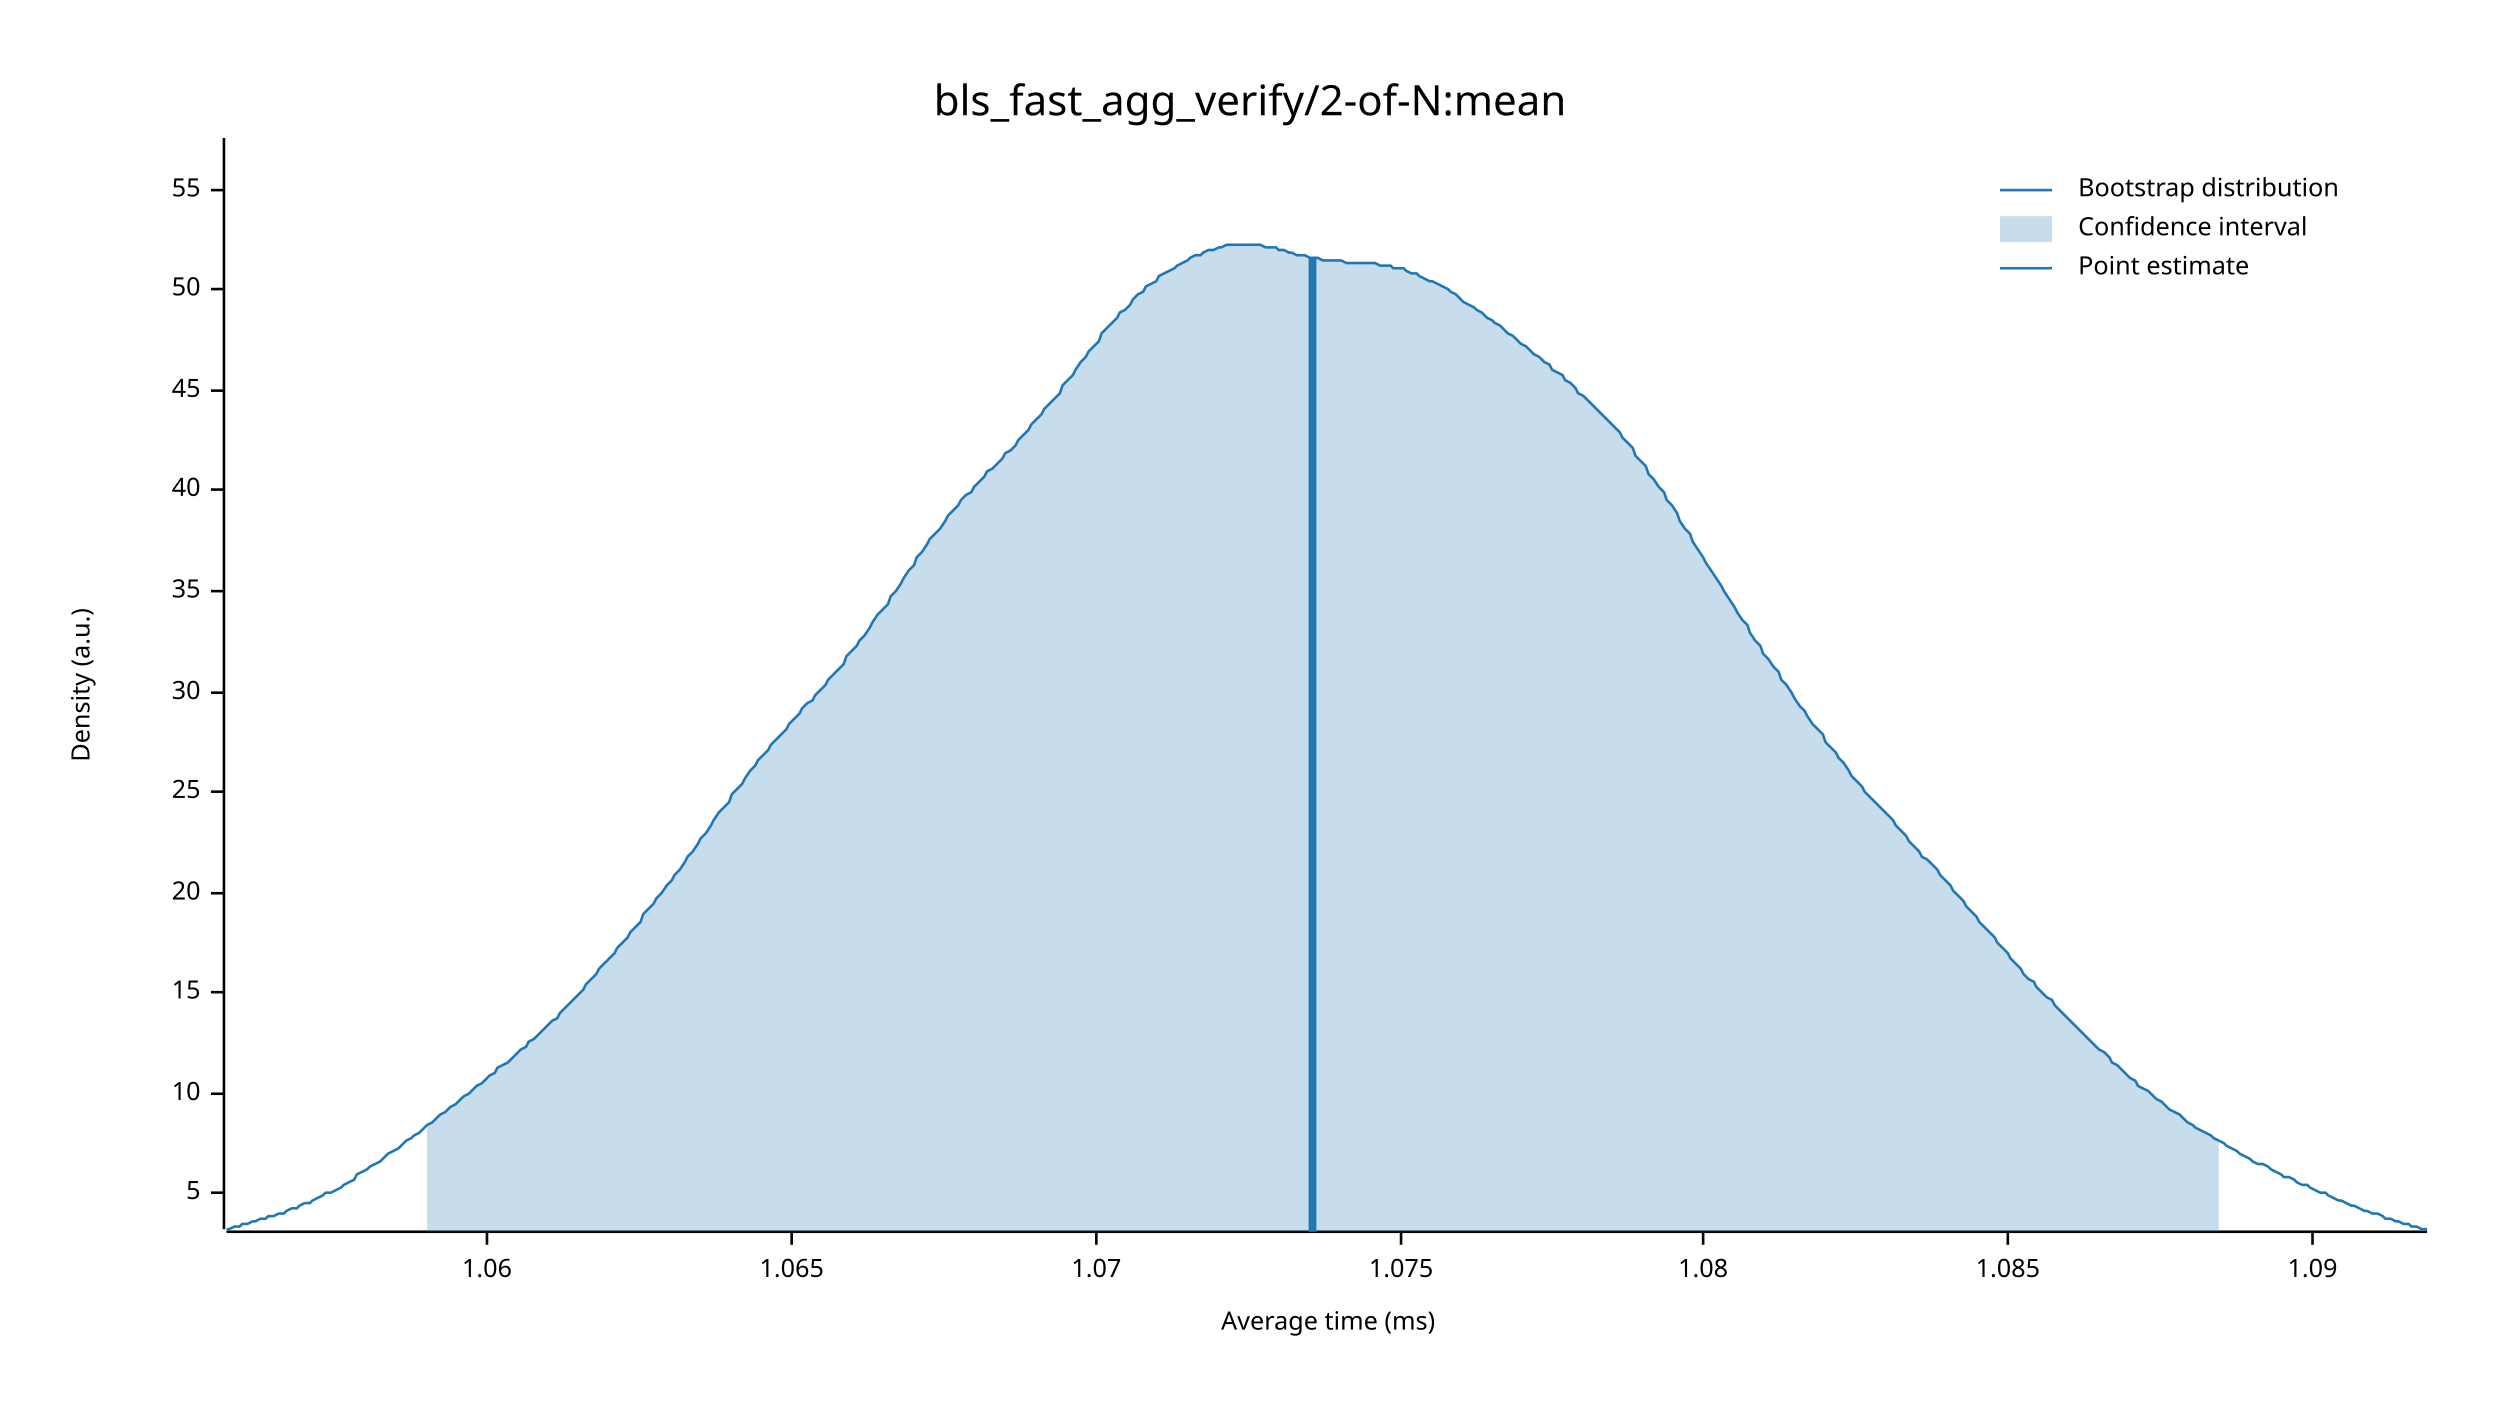
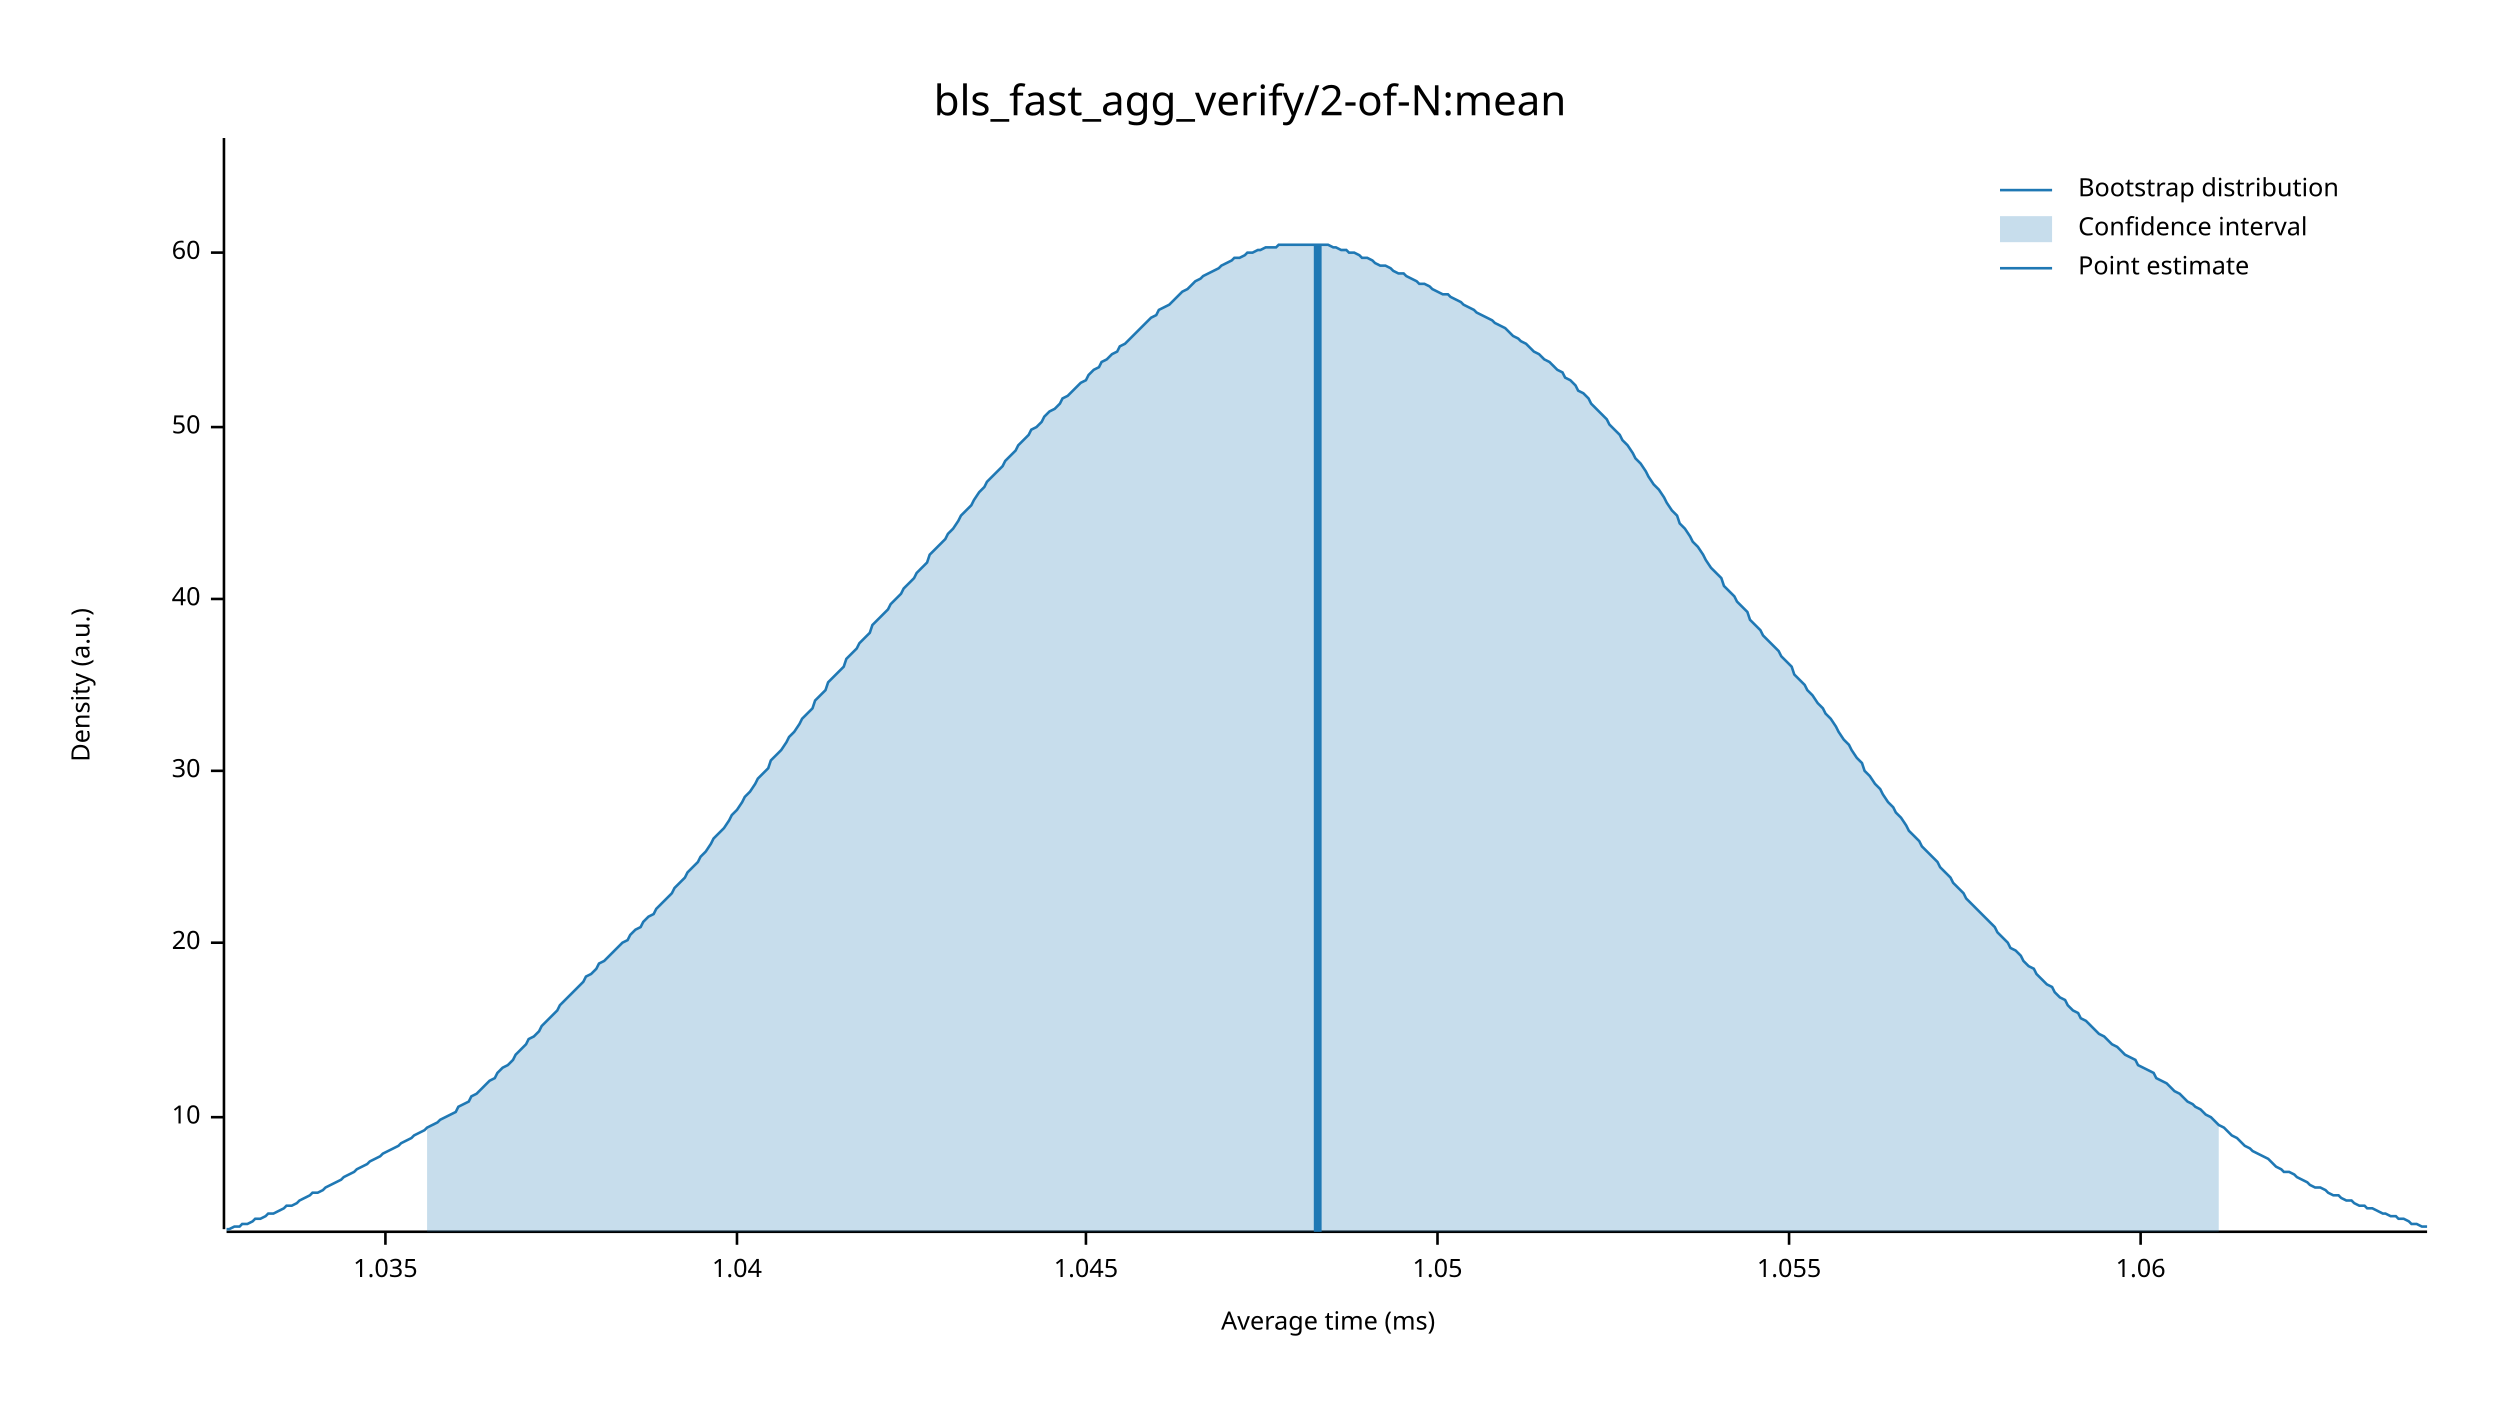
<svg xmlns="http://www.w3.org/2000/svg" width="960" height="540" viewBox="0 0 960 540">
  <text x="480" y="32" dy="0.76em" text-anchor="middle" font-family="sans-serif" font-size="16.129" opacity="1" fill="#000000">
bls_fast_agg_verify/2-of-N:mean
</text>
  <text x="27" y="263" dy="0.76em" text-anchor="middle" font-family="sans-serif" font-size="9.677" opacity="1" fill="#000000" transform="rotate(270, 27, 263)">
Density (a.u.)
</text>
  <text x="510" y="513" dy="-0.5ex" text-anchor="middle" font-family="sans-serif" font-size="9.677" opacity="1" fill="#000000">
Average time (ms)
</text>
  <polyline fill="none" opacity="1" stroke="#000000" stroke-width="1" points="86,53 86,472 " />
-   <text x="77" y="458" dy="0.5ex" text-anchor="end" font-family="sans-serif" font-size="9.677" opacity="1" fill="#000000">
- 5
- </text>
-   <polyline fill="none" opacity="1" stroke="#000000" stroke-width="1" points="81,458 86,458 " />
-   <text x="77" y="420" dy="0.5ex" text-anchor="end" font-family="sans-serif" font-size="9.677" opacity="1" fill="#000000">
+   <text x="77" y="429" dy="0.5ex" text-anchor="end" font-family="sans-serif" font-size="9.677" opacity="1" fill="#000000">
10
</text>
-   <polyline fill="none" opacity="1" stroke="#000000" stroke-width="1" points="81,420 86,420 " />
-   <text x="77" y="381" dy="0.5ex" text-anchor="end" font-family="sans-serif" font-size="9.677" opacity="1" fill="#000000">
- 15
- </text>
-   <polyline fill="none" opacity="1" stroke="#000000" stroke-width="1" points="81,381 86,381 " />
-   <text x="77" y="343" dy="0.5ex" text-anchor="end" font-family="sans-serif" font-size="9.677" opacity="1" fill="#000000">
+   <polyline fill="none" opacity="1" stroke="#000000" stroke-width="1" points="81,429 86,429 " />
+   <text x="77" y="362" dy="0.5ex" text-anchor="end" font-family="sans-serif" font-size="9.677" opacity="1" fill="#000000">
20
</text>
-   <polyline fill="none" opacity="1" stroke="#000000" stroke-width="1" points="81,343 86,343 " />
-   <text x="77" y="304" dy="0.5ex" text-anchor="end" font-family="sans-serif" font-size="9.677" opacity="1" fill="#000000">
- 25
- </text>
-   <polyline fill="none" opacity="1" stroke="#000000" stroke-width="1" points="81,304 86,304 " />
-   <text x="77" y="266" dy="0.5ex" text-anchor="end" font-family="sans-serif" font-size="9.677" opacity="1" fill="#000000">
+   <polyline fill="none" opacity="1" stroke="#000000" stroke-width="1" points="81,362 86,362 " />
+   <text x="77" y="296" dy="0.5ex" text-anchor="end" font-family="sans-serif" font-size="9.677" opacity="1" fill="#000000">
30
</text>
-   <polyline fill="none" opacity="1" stroke="#000000" stroke-width="1" points="81,266 86,266 " />
-   <text x="77" y="227" dy="0.5ex" text-anchor="end" font-family="sans-serif" font-size="9.677" opacity="1" fill="#000000">
- 35
- </text>
-   <polyline fill="none" opacity="1" stroke="#000000" stroke-width="1" points="81,227 86,227 " />
-   <text x="77" y="188" dy="0.5ex" text-anchor="end" font-family="sans-serif" font-size="9.677" opacity="1" fill="#000000">
+   <polyline fill="none" opacity="1" stroke="#000000" stroke-width="1" points="81,296 86,296 " />
+   <text x="77" y="230" dy="0.5ex" text-anchor="end" font-family="sans-serif" font-size="9.677" opacity="1" fill="#000000">
40
</text>
-   <polyline fill="none" opacity="1" stroke="#000000" stroke-width="1" points="81,188 86,188 " />
-   <text x="77" y="150" dy="0.5ex" text-anchor="end" font-family="sans-serif" font-size="9.677" opacity="1" fill="#000000">
- 45
- </text>
-   <polyline fill="none" opacity="1" stroke="#000000" stroke-width="1" points="81,150 86,150 " />
-   <text x="77" y="111" dy="0.5ex" text-anchor="end" font-family="sans-serif" font-size="9.677" opacity="1" fill="#000000">
+   <polyline fill="none" opacity="1" stroke="#000000" stroke-width="1" points="81,230 86,230 " />
+   <text x="77" y="164" dy="0.5ex" text-anchor="end" font-family="sans-serif" font-size="9.677" opacity="1" fill="#000000">
50
</text>
-   <polyline fill="none" opacity="1" stroke="#000000" stroke-width="1" points="81,111 86,111 " />
-   <text x="77" y="73" dy="0.5ex" text-anchor="end" font-family="sans-serif" font-size="9.677" opacity="1" fill="#000000">
- 55
+   <polyline fill="none" opacity="1" stroke="#000000" stroke-width="1" points="81,164 86,164 " />
+   <text x="77" y="97" dy="0.5ex" text-anchor="end" font-family="sans-serif" font-size="9.677" opacity="1" fill="#000000">
+ 60
</text>
-   <polyline fill="none" opacity="1" stroke="#000000" stroke-width="1" points="81,73 86,73 " />
+   <polyline fill="none" opacity="1" stroke="#000000" stroke-width="1" points="81,97 86,97 " />
  <polyline fill="none" opacity="1" stroke="#000000" stroke-width="1" points="87,473 932,473 " />
-   <text x="187" y="483" dy="0.76em" text-anchor="middle" font-family="sans-serif" font-size="9.677" opacity="1" fill="#000000">
+   <text x="148" y="483" dy="0.76em" text-anchor="middle" font-family="sans-serif" font-size="9.677" opacity="1" fill="#000000">
+ 1.035
+ </text>
+   <polyline fill="none" opacity="1" stroke="#000000" stroke-width="1" points="148,473 148,478 " />
+   <text x="283" y="483" dy="0.76em" text-anchor="middle" font-family="sans-serif" font-size="9.677" opacity="1" fill="#000000">
+ 1.04
+ </text>
+   <polyline fill="none" opacity="1" stroke="#000000" stroke-width="1" points="283,473 283,478 " />
+   <text x="417" y="483" dy="0.76em" text-anchor="middle" font-family="sans-serif" font-size="9.677" opacity="1" fill="#000000">
+ 1.045
+ </text>
+   <polyline fill="none" opacity="1" stroke="#000000" stroke-width="1" points="417,473 417,478 " />
+   <text x="552" y="483" dy="0.76em" text-anchor="middle" font-family="sans-serif" font-size="9.677" opacity="1" fill="#000000">
+ 1.05
+ </text>
+   <polyline fill="none" opacity="1" stroke="#000000" stroke-width="1" points="552,473 552,478 " />
+   <text x="687" y="483" dy="0.76em" text-anchor="middle" font-family="sans-serif" font-size="9.677" opacity="1" fill="#000000">
+ 1.055
+ </text>
+   <polyline fill="none" opacity="1" stroke="#000000" stroke-width="1" points="687,473 687,478 " />
+   <text x="822" y="483" dy="0.76em" text-anchor="middle" font-family="sans-serif" font-size="9.677" opacity="1" fill="#000000">
1.06
</text>
-   <polyline fill="none" opacity="1" stroke="#000000" stroke-width="1" points="187,473 187,478 " />
-   <text x="304" y="483" dy="0.76em" text-anchor="middle" font-family="sans-serif" font-size="9.677" opacity="1" fill="#000000">
- 1.065
- </text>
-   <polyline fill="none" opacity="1" stroke="#000000" stroke-width="1" points="304,473 304,478 " />
-   <text x="421" y="483" dy="0.76em" text-anchor="middle" font-family="sans-serif" font-size="9.677" opacity="1" fill="#000000">
- 1.07
- </text>
-   <polyline fill="none" opacity="1" stroke="#000000" stroke-width="1" points="421,473 421,478 " />
-   <text x="538" y="483" dy="0.76em" text-anchor="middle" font-family="sans-serif" font-size="9.677" opacity="1" fill="#000000">
- 1.075
- </text>
-   <polyline fill="none" opacity="1" stroke="#000000" stroke-width="1" points="538,473 538,478 " />
-   <text x="654" y="483" dy="0.76em" text-anchor="middle" font-family="sans-serif" font-size="9.677" opacity="1" fill="#000000">
- 1.08
- </text>
-   <polyline fill="none" opacity="1" stroke="#000000" stroke-width="1" points="654,473 654,478 " />
-   <text x="771" y="483" dy="0.76em" text-anchor="middle" font-family="sans-serif" font-size="9.677" opacity="1" fill="#000000">
- 1.085
- </text>
-   <polyline fill="none" opacity="1" stroke="#000000" stroke-width="1" points="771,473 771,478 " />
-   <text x="888" y="483" dy="0.76em" text-anchor="middle" font-family="sans-serif" font-size="9.677" opacity="1" fill="#000000">
- 1.09
- </text>
-   <polyline fill="none" opacity="1" stroke="#000000" stroke-width="1" points="888,473 888,478 " />
-   <polyline fill="none" opacity="1" stroke="#1F78B4" stroke-width="1" points="87,472 88,472 90,471 92,471 93,470 95,470 97,469 98,469 100,468 102,468 103,467 105,467 107,466 109,466 110,465 112,464 114,464 115,463 117,462 119,462 120,461 122,460 124,459 125,458 127,458 129,457 131,456 132,455 134,454 136,453 137,451 139,450 141,449 142,448 144,447 146,446 147,445 149,443 151,442 153,441 154,440 156,438 158,437 159,436 161,435 163,433 164,432 166,431 168,429 169,428 171,427 173,425 175,424 176,423 178,421 180,420 181,419 183,417 185,416 186,415 188,413 190,412 191,410 193,409 195,408 197,406 198,405 200,403 202,402 203,400 205,399 207,397 208,396 210,394 212,392 214,391 215,389 217,387 219,385 220,384 222,382 224,380 225,378 227,376 229,374 230,372 232,370 234,368 236,366 237,364 239,362 241,360 242,358 244,356 246,354 247,351 249,349 251,347 252,345 254,343 256,340 258,338 259,336 261,334 263,331 264,329 266,327 268,324 269,322 271,320 273,317 274,315 276,312 278,310 280,308 281,305 283,303 285,301 286,299 288,296 290,294 291,292 293,290 295,288 296,286 298,284 300,282 302,280 303,278 305,276 307,274 308,272 310,270 312,269 313,267 315,265 317,263 318,261 320,259 322,257 324,255 325,252 327,250 329,248 330,246 332,244 334,241 335,239 337,236 339,234 341,232 342,229 344,227 346,224 347,222 349,219 351,217 352,214 354,212 356,209 357,207 359,205 361,203 363,200 364,198 366,196 368,194 369,192 371,190 373,189 374,187 376,185 378,183 379,181 381,180 383,178 385,176 386,174 388,173 390,171 391,169 393,167 395,165 396,163 398,161 400,159 401,157 403,155 405,153 407,151 408,148 410,146 412,144 413,142 415,139 417,137 418,135 420,133 422,131 423,128 425,126 427,124 429,122 430,120 432,119 434,117 435,115 437,113 439,112 440,110 442,109 444,108 445,106 447,105 449,104 451,103 452,102 454,101 456,100 457,99 459,98 461,98 462,97 464,96 466,96 468,95 469,95 471,94 473,94 474,94 476,94 478,94 479,94 481,94 483,94 484,94 486,95 488,95 490,95 491,96 493,96 495,97 496,97 498,98 500,98 501,98 503,99 505,99 506,99 508,100 510,100 512,100 513,100 515,100 517,101 518,101 520,101 522,101 523,101 525,101 527,101 528,101 530,102 532,102 534,102 535,103 537,103 539,103 540,104 542,105 544,105 545,106 547,107 549,108 550,108 552,109 554,110 556,111 557,112 559,113 561,115 562,116 564,117 566,118 567,119 569,120 571,122 573,123 574,124 576,125 578,127 579,128 581,129 583,131 584,132 586,133 588,135 589,136 591,137 593,139 595,140 596,142 598,143 600,144 601,146 603,147 605,149 606,151 608,152 610,154 611,155 613,157 615,159 617,161 618,162 620,164 622,166 623,168 625,170 627,172 628,175 630,177 632,179 633,182 635,184 637,187 639,189 640,192 642,194 644,197 645,200 647,203 649,205 650,208 652,211 654,214 655,216 657,219 659,222 661,225 662,227 664,230 666,233 667,235 669,238 671,240 672,243 674,246 676,248 677,251 679,253 681,256 683,258 684,261 686,263 688,266 689,268 691,271 693,273 694,275 696,278 698,280 700,282 701,285 703,287 705,289 706,291 708,293 710,296 711,298 713,300 715,302 716,304 718,306 720,308 722,310 723,311 725,313 727,315 728,317 730,319 732,321 733,323 735,325 737,327 738,329 740,330 742,332 744,334 745,336 747,338 749,340 750,342 752,344 754,346 755,348 757,350 759,352 760,354 762,356 764,358 766,360 767,362 769,364 771,366 772,368 774,370 776,372 777,374 779,376 781,377 782,379 784,381 786,383 788,384 789,386 791,388 793,390 794,391 796,393 798,395 799,396 801,398 803,400 804,401 806,403 808,404 810,406 811,408 813,409 815,411 816,412 818,414 820,415 821,417 823,418 825,419 827,421 828,422 830,423 832,425 833,426 835,427 837,428 838,429 840,431 842,432 843,433 845,434 847,435 849,436 850,437 852,438 854,439 855,440 857,441 859,442 860,443 862,444 864,445 865,446 867,447 869,447 871,448 872,449 874,450 876,451 877,452 879,452 881,453 882,454 884,455 886,455 887,456 889,457 891,458 893,458 894,459 896,460 898,461 899,461 901,462 903,463 904,463 906,464 908,465 909,465 911,466 913,466 915,467 916,468 918,468 920,469 921,469 923,470 925,470 926,471 928,471 930,472 932,472 " />
-   <polygon opacity="0.25" fill="#1F78B4" points="164,432 166,431 168,429 169,428 171,427 173,425 175,424 176,423 178,421 180,420 181,419 183,417 185,416 186,415 188,413 190,412 191,410 193,409 195,408 197,406 198,405 200,403 202,402 203,400 205,399 207,397 208,396 210,394 212,392 214,391 215,389 217,387 219,385 220,384 222,382 224,380 225,378 227,376 229,374 230,372 232,370 234,368 236,366 237,364 239,362 241,360 242,358 244,356 246,354 247,351 249,349 251,347 252,345 254,343 256,340 258,338 259,336 261,334 263,331 264,329 266,327 268,324 269,322 271,320 273,317 274,315 276,312 278,310 280,308 281,305 283,303 285,301 286,299 288,296 290,294 291,292 293,290 295,288 296,286 298,284 300,282 302,280 303,278 305,276 307,274 308,272 310,270 312,269 313,267 315,265 317,263 318,261 320,259 322,257 324,255 325,252 327,250 329,248 330,246 332,244 334,241 335,239 337,236 339,234 341,232 342,229 344,227 346,224 347,222 349,219 351,217 352,214 354,212 356,209 357,207 359,205 361,203 363,200 364,198 366,196 368,194 369,192 371,190 373,189 374,187 376,185 378,183 379,181 381,180 383,178 385,176 386,174 388,173 390,171 391,169 393,167 395,165 396,163 398,161 400,159 401,157 403,155 405,153 407,151 408,148 410,146 412,144 413,142 415,139 417,137 418,135 420,133 422,131 423,128 425,126 427,124 429,122 430,120 432,119 434,117 435,115 437,113 439,112 440,110 442,109 444,108 445,106 447,105 449,104 451,103 452,102 454,101 456,100 457,99 459,98 461,98 462,97 464,96 466,96 468,95 469,95 471,94 473,94 474,94 476,94 478,94 479,94 481,94 483,94 484,94 486,95 488,95 490,95 491,96 493,96 495,97 496,97 498,98 500,98 501,98 503,99 505,99 506,99 508,100 510,100 512,100 513,100 515,100 517,101 518,101 520,101 522,101 523,101 525,101 527,101 528,101 530,102 532,102 534,102 535,103 537,103 539,103 540,104 542,105 544,105 545,106 547,107 549,108 550,108 552,109 554,110 556,111 557,112 559,113 561,115 562,116 564,117 566,118 567,119 569,120 571,122 573,123 574,124 576,125 578,127 579,128 581,129 583,131 584,132 586,133 588,135 589,136 591,137 593,139 595,140 596,142 598,143 600,144 601,146 603,147 605,149 606,151 608,152 610,154 611,155 613,157 615,159 617,161 618,162 620,164 622,166 623,168 625,170 627,172 628,175 630,177 632,179 633,182 635,184 637,187 639,189 640,192 642,194 644,197 645,200 647,203 649,205 650,208 652,211 654,214 655,216 657,219 659,222 661,225 662,227 664,230 666,233 667,235 669,238 671,240 672,243 674,246 676,248 677,251 679,253 681,256 683,258 684,261 686,263 688,266 689,268 691,271 693,273 694,275 696,278 698,280 700,282 701,285 703,287 705,289 706,291 708,293 710,296 711,298 713,300 715,302 716,304 718,306 720,308 722,310 723,311 725,313 727,315 728,317 730,319 732,321 733,323 735,325 737,327 738,329 740,330 742,332 744,334 745,336 747,338 749,340 750,342 752,344 754,346 755,348 757,350 759,352 760,354 762,356 764,358 766,360 767,362 769,364 771,366 772,368 774,370 776,372 777,374 779,376 781,377 782,379 784,381 786,383 788,384 789,386 791,388 793,390 794,391 796,393 798,395 799,396 801,398 803,400 804,401 806,403 808,404 810,406 811,408 813,409 815,411 816,412 818,414 820,415 821,417 823,418 825,419 827,421 828,422 830,423 832,425 833,426 835,427 837,428 838,429 840,431 842,432 843,433 845,434 847,435 849,436 850,437 852,438 852,473 164,473 " />
-   <polyline fill="none" opacity="1" stroke="#1F78B4" stroke-width="3" points="504,473 504,99 " />
+   <polyline fill="none" opacity="1" stroke="#000000" stroke-width="1" points="822,473 822,478 " />
+   <polyline fill="none" opacity="1" stroke="#1F78B4" stroke-width="1" points="87,472 88,472 90,471 92,471 93,470 95,470 97,469 98,468 100,468 102,467 103,466 105,466 107,465 109,464 110,463 112,463 114,462 115,461 117,460 119,459 120,458 122,458 124,457 125,456 127,455 129,454 131,453 132,452 134,451 136,450 137,449 139,448 141,447 142,446 144,445 146,444 147,443 149,442 151,441 153,440 154,439 156,438 158,437 159,436 161,435 163,434 164,433 166,432 168,431 169,430 171,429 173,428 175,427 176,425 178,424 180,423 181,421 183,420 185,418 186,417 188,415 190,414 191,412 193,410 195,409 197,407 198,405 200,403 202,401 203,399 205,398 207,396 208,394 210,392 212,390 214,388 215,386 217,384 219,382 220,381 222,379 224,377 225,375 227,374 229,372 230,370 232,369 234,367 236,365 237,364 239,362 241,361 242,359 244,357 246,356 247,354 249,352 251,351 252,349 254,347 256,345 258,343 259,341 261,339 263,337 264,335 266,333 268,331 269,329 271,327 273,324 274,322 276,320 278,318 280,315 281,313 283,311 285,308 286,306 288,304 290,301 291,299 293,297 295,295 296,292 298,290 300,288 302,285 303,283 305,281 307,278 308,276 310,274 312,272 313,269 315,267 317,265 318,262 320,260 322,258 324,256 325,253 327,251 329,249 330,247 332,245 334,243 335,240 337,238 339,236 341,234 342,232 344,230 346,228 347,226 349,224 351,222 352,220 354,218 356,216 357,213 359,211 361,209 363,207 364,205 366,203 368,200 369,198 371,196 373,194 374,192 376,189 378,187 379,185 381,183 383,181 385,179 386,177 388,175 390,173 391,171 393,169 395,167 396,165 398,164 400,162 401,160 403,158 405,157 407,155 408,153 410,152 412,150 413,149 415,147 417,146 418,144 420,142 422,141 423,139 425,138 427,136 429,135 430,133 432,132 434,130 435,129 437,127 439,125 440,124 442,122 444,121 445,119 447,118 449,117 451,115 452,114 454,112 456,111 457,110 459,108 461,107 462,106 464,105 466,104 468,103 469,102 471,101 473,100 474,99 476,99 478,98 479,97 481,97 483,96 484,96 486,95 488,95 490,95 491,94 493,94 495,94 496,94 498,94 500,94 501,94 503,94 505,94 506,94 508,94 510,94 512,95 513,95 515,96 517,96 518,97 520,97 522,98 523,99 525,99 527,100 528,101 530,102 532,102 534,103 535,104 537,105 539,105 540,106 542,107 544,108 545,109 547,109 549,110 550,111 552,112 554,113 556,113 557,114 559,115 561,116 562,117 564,118 566,119 567,120 569,121 571,122 573,123 574,124 576,125 578,126 579,127 581,129 583,130 584,131 586,132 588,134 589,135 591,136 593,138 595,139 596,140 598,142 600,143 601,145 603,146 605,148 606,150 608,151 610,153 611,155 613,157 615,159 617,161 618,163 620,165 622,167 623,169 625,171 627,174 628,176 630,178 632,181 633,183 635,186 637,188 639,191 640,193 642,196 644,198 645,201 647,203 649,206 650,208 652,210 654,213 655,215 657,218 659,220 661,222 662,225 664,227 666,229 667,231 669,233 671,235 672,238 674,240 676,242 677,244 679,246 681,248 683,250 684,252 686,254 688,256 689,259 691,261 693,263 694,265 696,267 698,270 700,272 701,274 703,276 705,279 706,281 708,284 710,286 711,288 713,291 715,293 716,296 718,298 720,301 722,303 723,305 725,308 727,310 728,312 730,314 732,317 733,319 735,321 737,323 738,325 740,327 742,329 744,331 745,333 747,335 749,337 750,339 752,341 754,343 755,345 757,347 759,349 760,350 762,352 764,354 766,356 767,358 769,360 771,362 772,364 774,365 776,367 777,369 779,371 781,372 782,374 784,376 786,378 788,379 789,381 791,383 793,384 794,386 796,388 798,389 799,391 801,392 803,394 804,395 806,397 808,398 810,400 811,401 813,402 815,404 816,405 818,406 820,407 821,409 823,410 825,411 827,412 828,414 830,415 832,416 833,417 835,419 837,420 838,421 840,423 842,424 843,425 845,426 847,428 849,429 850,430 852,432 854,433 855,434 857,436 859,437 860,438 862,440 864,441 865,442 867,443 869,444 871,445 872,446 874,448 876,449 877,450 879,450 881,451 882,452 884,453 886,454 887,455 889,456 891,456 893,457 894,458 896,459 898,459 899,460 901,461 903,461 904,462 906,463 908,463 909,464 911,464 913,465 915,466 916,466 918,467 920,467 921,468 923,468 925,469 926,470 928,470 930,471 932,471 " />
+   <polygon opacity="0.25" fill="#1F78B4" points="164,433 166,432 168,431 169,430 171,429 173,428 175,427 176,425 178,424 180,423 181,421 183,420 185,418 186,417 188,415 190,414 191,412 193,410 195,409 197,407 198,405 200,403 202,401 203,399 205,398 207,396 208,394 210,392 212,390 214,388 215,386 217,384 219,382 220,381 222,379 224,377 225,375 227,374 229,372 230,370 232,369 234,367 236,365 237,364 239,362 241,361 242,359 244,357 246,356 247,354 249,352 251,351 252,349 254,347 256,345 258,343 259,341 261,339 263,337 264,335 266,333 268,331 269,329 271,327 273,324 274,322 276,320 278,318 280,315 281,313 283,311 285,308 286,306 288,304 290,301 291,299 293,297 295,295 296,292 298,290 300,288 302,285 303,283 305,281 307,278 308,276 310,274 312,272 313,269 315,267 317,265 318,262 320,260 322,258 324,256 325,253 327,251 329,249 330,247 332,245 334,243 335,240 337,238 339,236 341,234 342,232 344,230 346,228 347,226 349,224 351,222 352,220 354,218 356,216 357,213 359,211 361,209 363,207 364,205 366,203 368,200 369,198 371,196 373,194 374,192 376,189 378,187 379,185 381,183 383,181 385,179 386,177 388,175 390,173 391,171 393,169 395,167 396,165 398,164 400,162 401,160 403,158 405,157 407,155 408,153 410,152 412,150 413,149 415,147 417,146 418,144 420,142 422,141 423,139 425,138 427,136 429,135 430,133 432,132 434,130 435,129 437,127 439,125 440,124 442,122 444,121 445,119 447,118 449,117 451,115 452,114 454,112 456,111 457,110 459,108 461,107 462,106 464,105 466,104 468,103 469,102 471,101 473,100 474,99 476,99 478,98 479,97 481,97 483,96 484,96 486,95 488,95 490,95 491,94 493,94 495,94 496,94 498,94 500,94 501,94 503,94 505,94 506,94 508,94 510,94 512,95 513,95 515,96 517,96 518,97 520,97 522,98 523,99 525,99 527,100 528,101 530,102 532,102 534,103 535,104 537,105 539,105 540,106 542,107 544,108 545,109 547,109 549,110 550,111 552,112 554,113 556,113 557,114 559,115 561,116 562,117 564,118 566,119 567,120 569,121 571,122 573,123 574,124 576,125 578,126 579,127 581,129 583,130 584,131 586,132 588,134 589,135 591,136 593,138 595,139 596,140 598,142 600,143 601,145 603,146 605,148 606,150 608,151 610,153 611,155 613,157 615,159 617,161 618,163 620,165 622,167 623,169 625,171 627,174 628,176 630,178 632,181 633,183 635,186 637,188 639,191 640,193 642,196 644,198 645,201 647,203 649,206 650,208 652,210 654,213 655,215 657,218 659,220 661,222 662,225 664,227 666,229 667,231 669,233 671,235 672,238 674,240 676,242 677,244 679,246 681,248 683,250 684,252 686,254 688,256 689,259 691,261 693,263 694,265 696,267 698,270 700,272 701,274 703,276 705,279 706,281 708,284 710,286 711,288 713,291 715,293 716,296 718,298 720,301 722,303 723,305 725,308 727,310 728,312 730,314 732,317 733,319 735,321 737,323 738,325 740,327 742,329 744,331 745,333 747,335 749,337 750,339 752,341 754,343 755,345 757,347 759,349 760,350 762,352 764,354 766,356 767,358 769,360 771,362 772,364 774,365 776,367 777,369 779,371 781,372 782,374 784,376 786,378 788,379 789,381 791,383 793,384 794,386 796,388 798,389 799,391 801,392 803,394 804,395 806,397 808,398 810,400 811,401 813,402 815,404 816,405 818,406 820,407 821,409 823,410 825,411 827,412 828,414 830,415 832,416 833,417 835,419 837,420 838,421 840,423 842,424 843,425 845,426 847,428 849,429 850,430 852,432 852,473 164,473 " />
+   <polyline fill="none" opacity="1" stroke="#1F78B4" stroke-width="3" points="506,473 506,94 " />
  <text x="798" y="68" dy="0.76em" text-anchor="start" font-family="sans-serif" font-size="9.677" opacity="1" fill="#000000">
Bootstrap distribution
</text>
  <text x="798" y="83" dy="0.76em" text-anchor="start" font-family="sans-serif" font-size="9.677" opacity="1" fill="#000000">
Confidence interval
</text>
  <text x="798" y="98" dy="0.76em" text-anchor="start" font-family="sans-serif" font-size="9.677" opacity="1" fill="#000000">
Point estimate
</text>
  <polyline fill="none" opacity="1" stroke="#1F78B4" stroke-width="1" points="768,73 788,73 " />
  <rect x="768" y="83" width="20" height="10" opacity="0.25" fill="#1F78B4" stroke="none" />
  <polyline fill="none" opacity="1" stroke="#1F78B4" stroke-width="1" points="768,103 788,103 " />
</svg>
